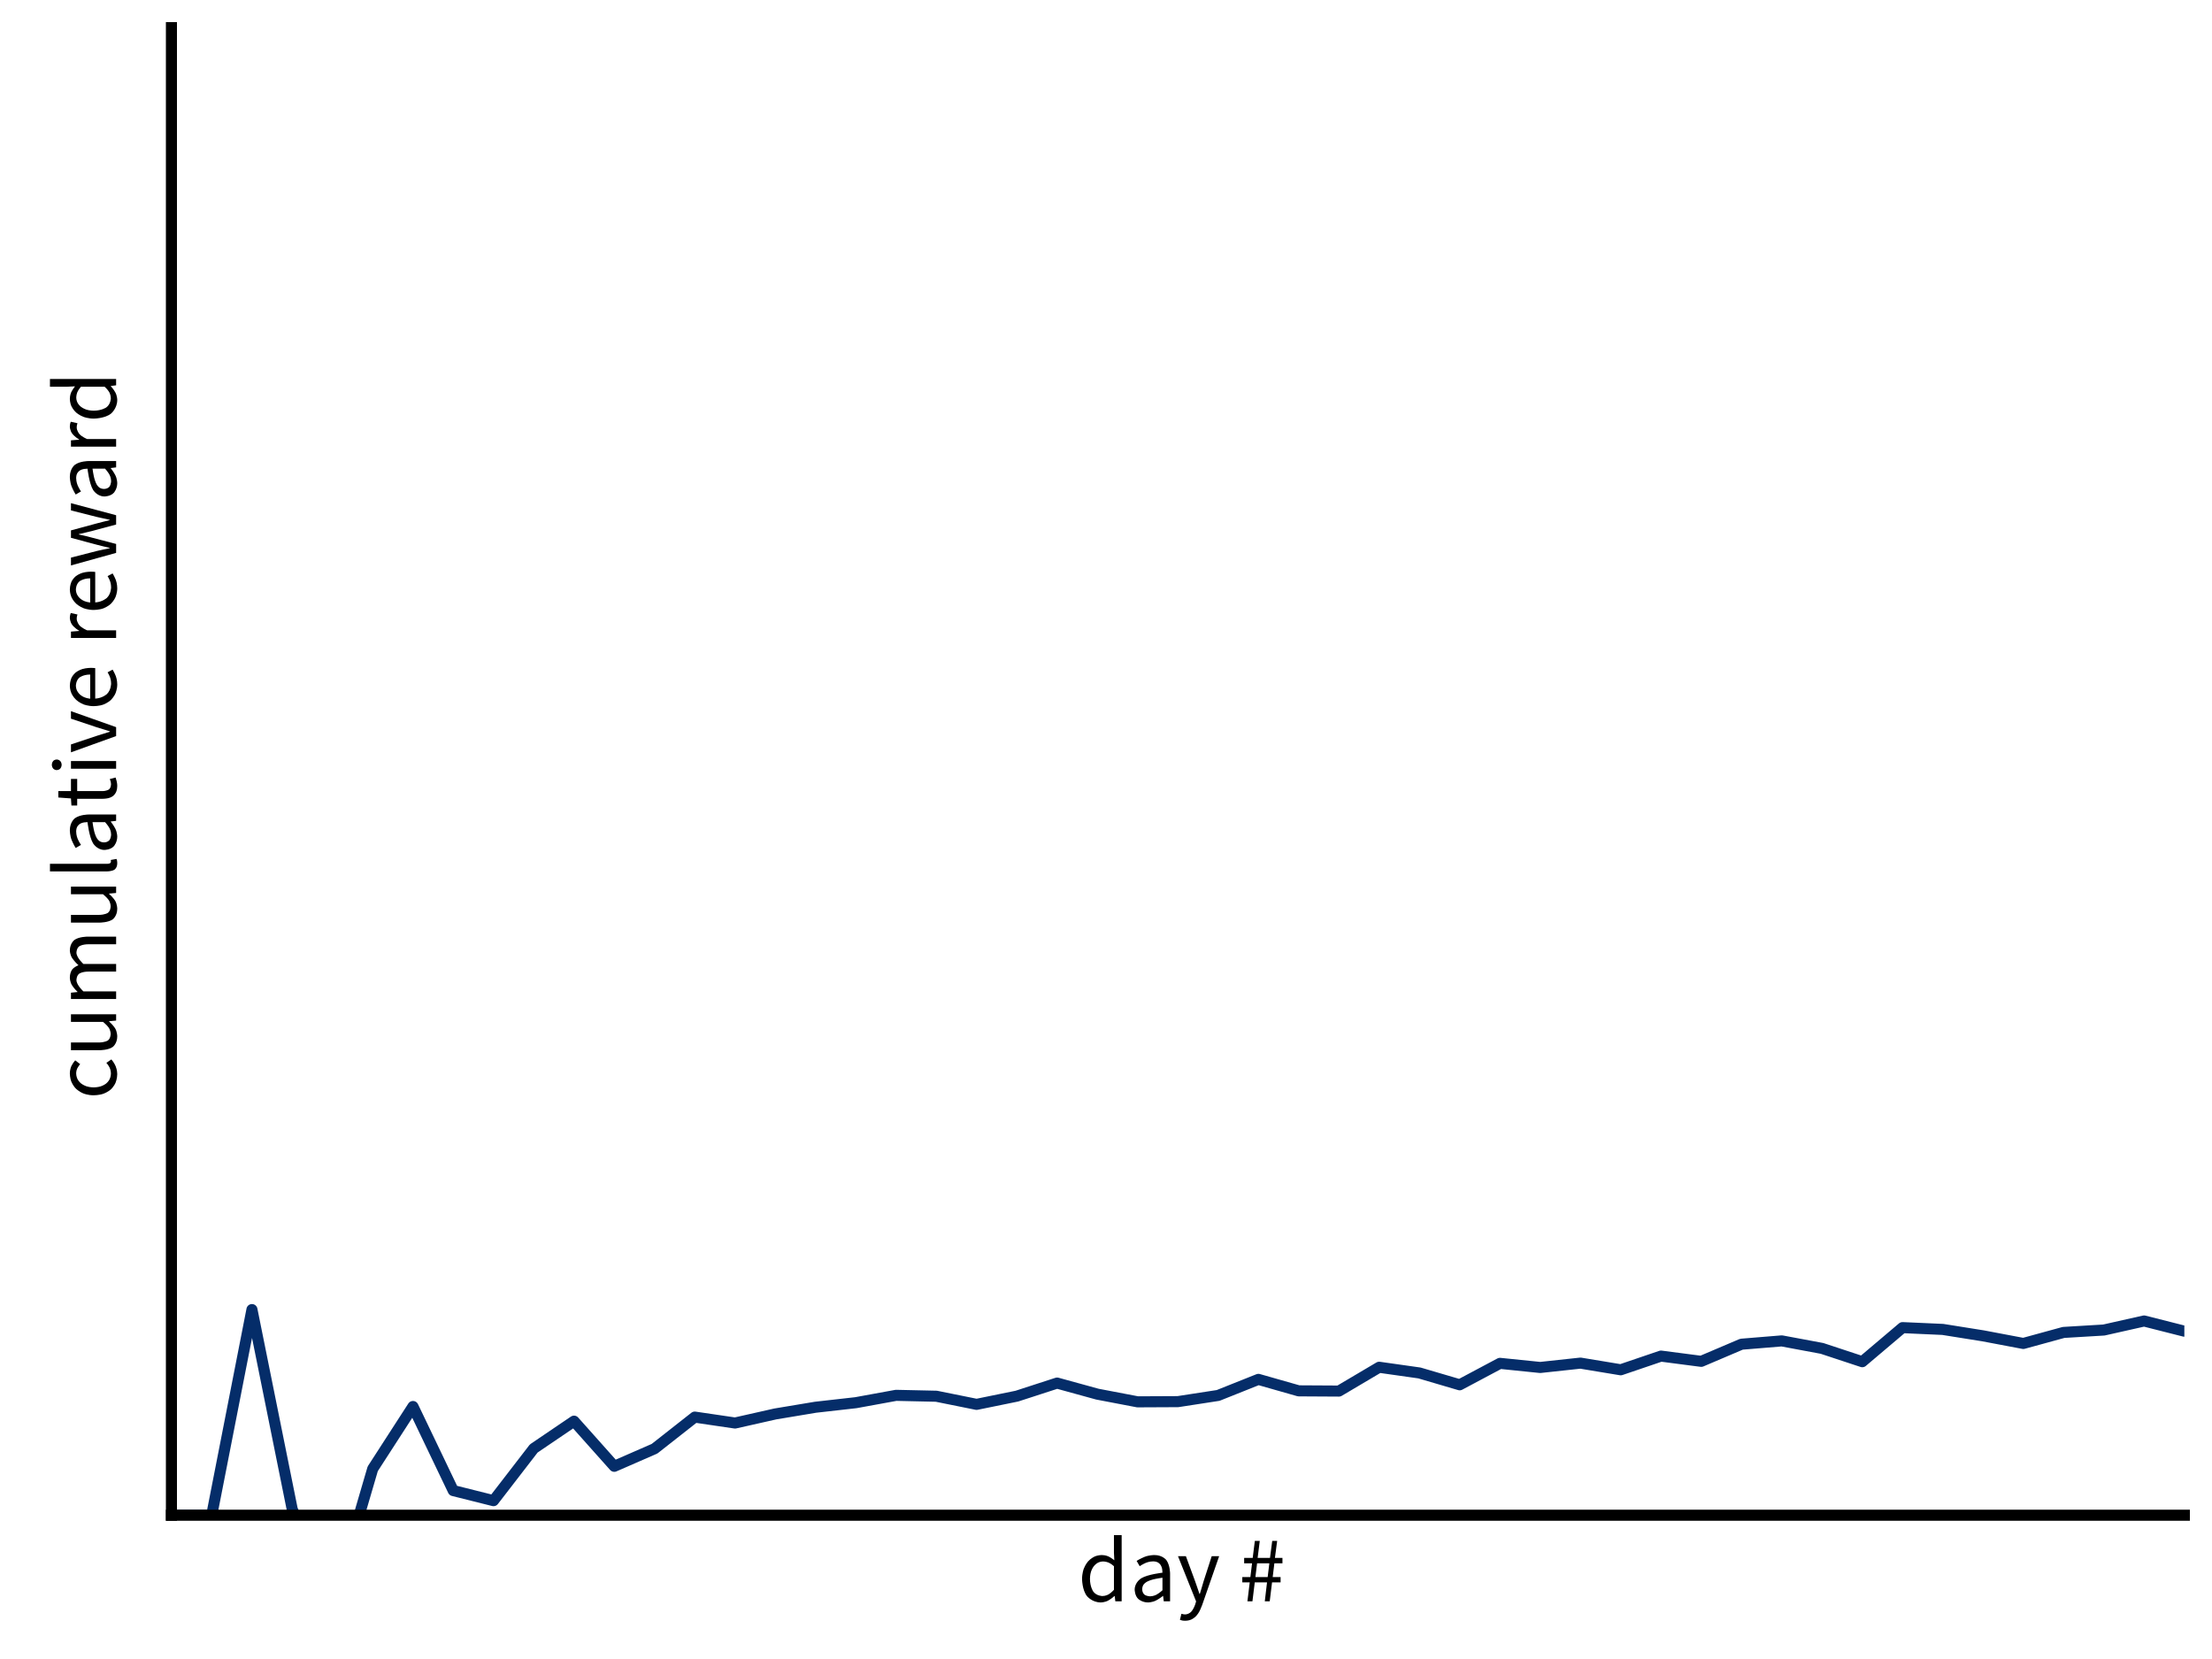
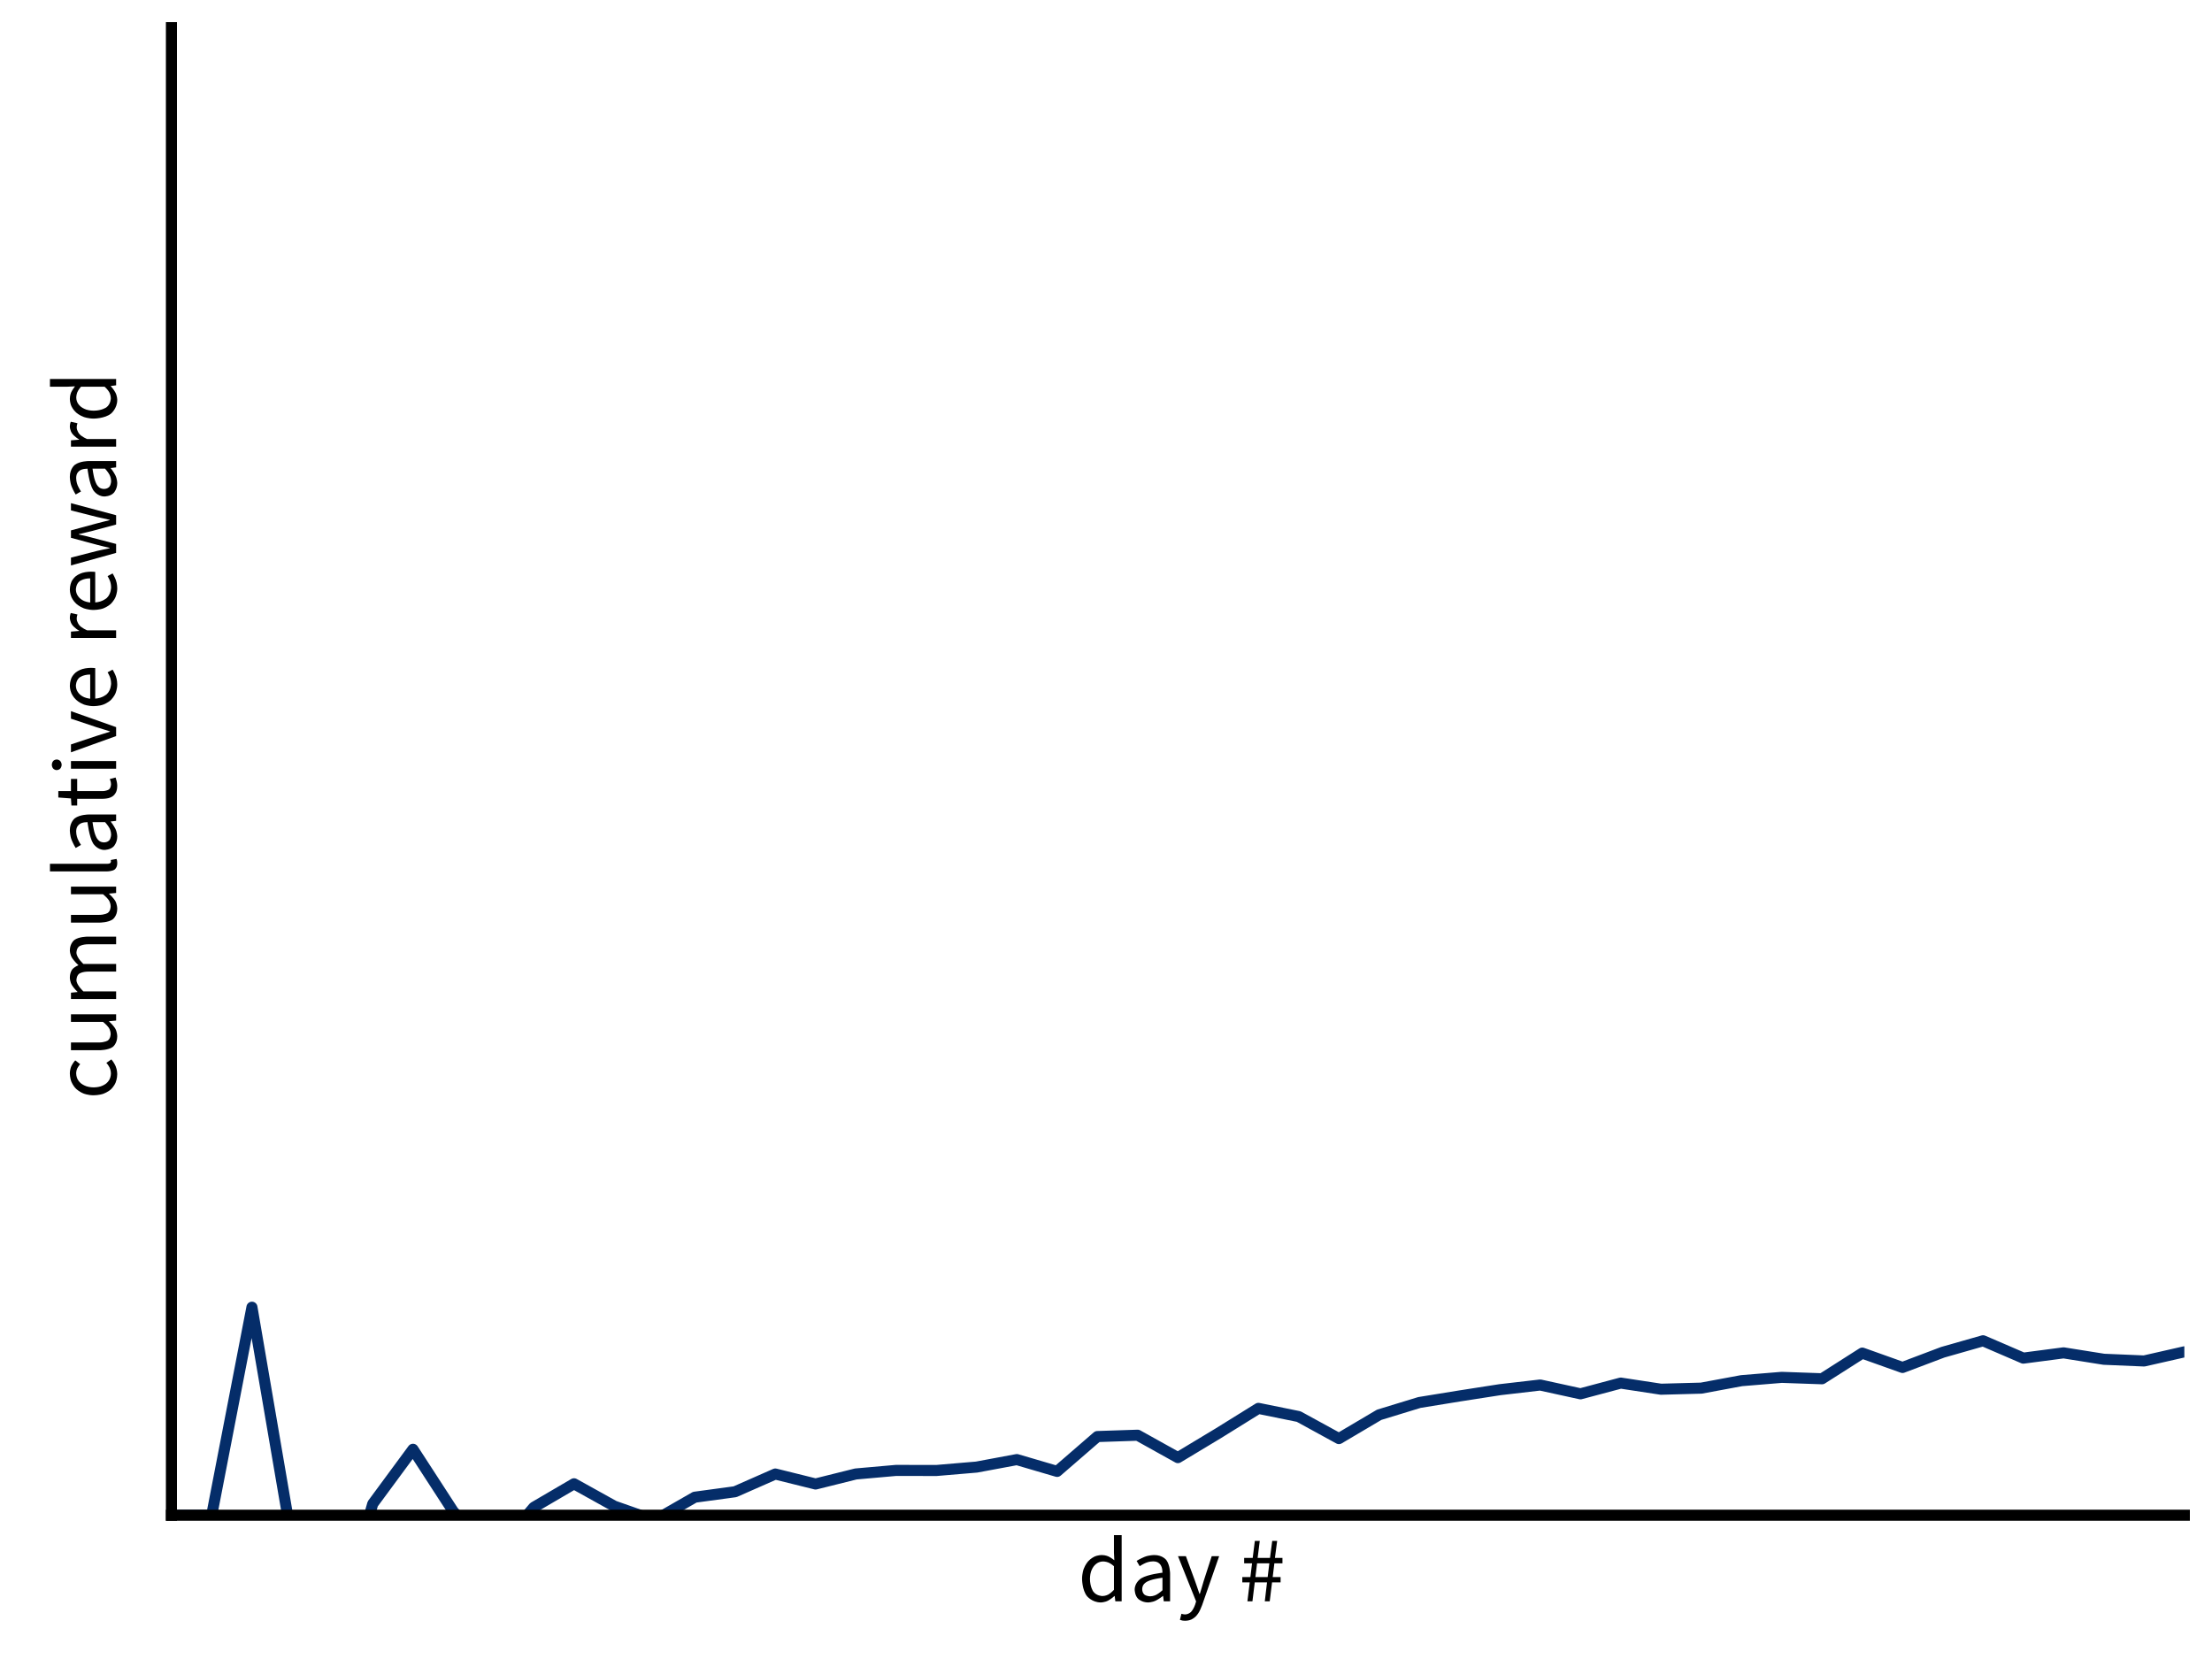
<svg xmlns="http://www.w3.org/2000/svg" height="600" stroke-opacity="1" viewBox="0.0 0.0 800.0 600.0" font-size="1" width="800" stroke="rgb(0,0,0)" version="1.1">
  <defs />
  <g stroke-linejoin="bevel" stroke-opacity="0.0" fill-opacity="0.0" stroke="rgb(0,0,0)" stroke-width="0.0" fill="rgb(0,0,0)" stroke-linecap="butt" stroke-miterlimit="10.0">
    <path d="M 0,0 v 600 h 800 v -600 Z" />
  </g>
  <g stroke-linejoin="round" stroke-opacity="1.0" fill-opacity="0.0" stroke="rgb(5,45,105)" stroke-width="4" fill="rgb(0,0,0)" stroke-linecap="round" stroke-miterlimit="10.0">
    <defs>
      <clipPath id="myClip1">
        <path d="M 62,10 v 538 h 728 v -538 Z" />
      </clipPath>
    </defs>
    <g clip-path="url(#myClip1)">
-       <path d="M 62,548 h 14.56 l 14.56,-74.373 l 14.56,72.189 l 14.56,35.153 l 14.56,-49.754 l 14.56,-22.534 l 14.56,30.405 l 14.56,3.648 l 14.56,-18.878 l 14.56,-9.875 l 14.56,16.328 l 14.56,-6.356 l 14.56,-11.441 l 14.56,2.141 l 14.56,-3.279 l 14.56,-2.426 l 14.56,-1.646 l 14.56,-2.658 l 14.56,0.323 l 14.56,2.94 l 14.56,-2.975 l 14.56,-4.724 l 14.56,4.003 l 14.56,2.781 l 14.56,-0.07 l 14.56,-2.244 l 14.56,-5.808 l 14.56,4.148 l 14.56,0.083 l 14.56,-8.613 l 14.56,2.061 l 14.56,4.28 l 14.56,-7.753 l 14.56,1.488 l 14.56,-1.571 l 14.56,2.408 l 14.56,-4.95 l 14.56,1.896 l 14.56,-6.198 l 14.56,-1.197 l 14.56,2.717 l 14.56,4.81 l 14.56,-12.326 l 14.56,0.651 l 14.56,2.321 l 14.56,2.755 l 14.56,-3.987 l 14.56,-0.869 l 14.56,-3.274 l 14.56,3.693 " />
+       <path d="M 62,548 h 14.56 l 14.56,-75.228 l 14.56,85.063 l 14.56,37.09 l 14.56,-51.027 l 14.56,-19.745 l 14.56,22.44 l 14.56,15.753 l 14.56,-17.197 l 14.56,-8.519 l 14.56,8.091 l 14.56,5.114 l 14.56,-8.352 l 14.56,-1.974 l 14.56,-6.413 l 14.56,3.61 l 14.56,-3.626 l 14.56,-1.288 l 14.56,0.032 l 14.56,-1.235 l 14.56,-2.712 l 14.56,4.274 l 14.56,-12.603 l 14.56,-0.484 l 14.56,8.105 l 14.56,-8.767 l 14.56,-9.046 l 14.56,2.959 l 14.56,7.971 l 14.56,-8.608 l 14.56,-4.452 l 14.56,-2.365 l 14.56,-2.265 l 14.56,-1.687 l 14.56,3.185 l 14.56,-3.882 l 14.56,2.217 l 14.56,-0.39 l 14.56,-2.703 l 14.56,-1.197 l 14.56,0.511 l 14.56,-9.283 l 14.56,5.194 l 14.56,-5.504 l 14.56,-4.148 l 14.56,6.276 l 14.56,-1.905 l 14.56,2.316 l 14.56,0.616 l 14.56,-3.306 " />
    </g>
  </g>
  <g stroke-linejoin="bevel" stroke-opacity="0.0" fill-opacity="1.0" stroke="rgb(0,0,0)" stroke-width="0.0" fill="rgb(0,0,0)" stroke-linecap="butt" stroke-miterlimit="10.0">
    <path d="M 42,397.672 ZM 33.865,396.126 c -2.05,0 -3.647,-0.639 -3.647 -0.639c -1.597,-0.639 -2.706,-1.714 -2.706 -1.714c -1.109,-1.076 -1.681,-2.504 -1.681 -2.504c -0.571,-1.429 -0.571,-3.008 -0.571 -3.008c -0,-1.613 0.588,-2.773 0.588 -2.773c 0.588,-1.16 1.361,-2 1.361 -2l 1.782,1.378 c -0.639,0.74 -1.042,1.529 -1.042 1.529c -0.403,0.79 -0.403,1.765 -0.403 1.765c 0,1.109 0.454,2.05 0.454 2.05c 0.454,0.941 1.294,1.613 1.294 1.613c 0.84,0.672 2,1.059 2 1.059c 1.16,0.387 2.571,0.387 2.571 0.387c 1.412,-0 2.555,-0.37 2.555 -0.37c 1.143,-0.37 1.966,-1.025 1.966 -1.025c 0.824,-0.655 1.277,-1.597 1.277 -1.597c 0.454,-0.941 0.454,-2.05 0.454 -2.05c -0,-1.177 -0.487,-2.135 -0.487 -2.135c -0.487,-0.958 -1.16,-1.698 -1.16 -1.698l 1.815,-1.244 c 0.975,1.109 1.546,2.471 1.546 2.471c 0.571,1.361 0.571,2.84 0.571 2.84c 0,1.613 -0.571,3.025 -0.571 3.025c -0.571,1.412 -1.664,2.437 -1.664 2.437c -1.092,1.025 -2.689,1.613 -2.689 1.613c -1.597,0.588 -3.613,0.588 -3.613 0.588ZM 42,382.344 ZM 25.664,379.824 l -0,-2.79 l 9.983,-0 c 2.319,-0 3.345,-0.723 3.345 -0.723c 1.025,-0.723 1.025,-2.336 1.025 -2.336c -0,-1.277 -0.655,-2.252 -0.655 -2.252c -0.655,-0.975 -2.101,-2.151 -2.101 -2.151l -11.597,0 l -0,-2.756 l 16.336,-0 l 0,2.286 l -2.555,0.235 l 0,0.101 c 1.345,1.143 2.151,2.403 2.151 2.403c 0.807,1.26 0.807,2.975 0.807 2.975c 0,2.622 -1.613,3.815 -1.613 3.815c -1.613,1.193 -4.773,1.193 -4.773 1.193l -10.353,0 ZM 42,364.059 ZM 25.664,361.303 l -0,-2.286 l 2.353,-0.235 l -0,-0.101 c -1.177,-1.076 -1.966,-2.336 -1.966 -2.336c -0.79,-1.26 -0.79,-2.74 -0.79 -2.74c -0,-1.882 0.824,-2.941 0.824 -2.941c 0.824,-1.059 2.303,-1.563 2.303 -1.563c -1.412,-1.277 -2.269,-2.571 -2.269 -2.571c -0.857,-1.294 -0.857,-2.807 -0.857 -2.807c -0,-2.521 1.613,-3.748 1.613 -3.748c 1.613,-1.227 4.773,-1.227 4.773 -1.227l 10.353,-0 l 0,2.756 l -9.983,0 c -2.319,0 -3.345,0.74 -3.345 0.74c -1.025,0.74 -1.025,2.286 -1.025 2.286c 0,1.849 2.521,4.101 2.521 4.101l 11.832,-0 l 0,2.756 l -9.983,0 c -2.319,0 -3.345,0.74 -3.345 0.74c -1.025,0.74 -1.025,2.319 -1.025 2.319c 0,1.849 2.521,4.101 2.521 4.101l 11.832,-0 l 0,2.756 l -16.336,0 ZM 42,336.193 ZM 25.664,333.672 l -0,-2.79 l 9.983,-0 c 2.319,-0 3.345,-0.723 3.345 -0.723c 1.025,-0.723 1.025,-2.336 1.025 -2.336c -0,-1.277 -0.655,-2.252 -0.655 -2.252c -0.655,-0.975 -2.101,-2.151 -2.101 -2.151l -11.597,0 l -0,-2.756 l 16.336,-0 l 0,2.286 l -2.555,0.235 l 0,0.101 c 1.345,1.143 2.151,2.403 2.151 2.403c 0.807,1.26 0.807,2.975 0.807 2.975c 0,2.622 -1.613,3.815 -1.613 3.815c -1.613,1.193 -4.773,1.193 -4.773 1.193l -10.353,0 ZM 42,317.908 ZM 18.067,315.151 l -0,-2.756 l 20.84,-0 c 0.672,-0 0.941,-0.235 0.941 -0.235c 0.269,-0.235 0.269,-0.538 0.269 -0.538l -0,-0.252 c 0,0 -0.067,-0.353 -0.067 -0.353l 2.084,-0.37 c 0.135,0.269 0.202,0.639 0.202 0.639c 0.067,0.37 0.067,0.941 0.067 0.941c 0,1.58 -0.941,2.252 -0.941 2.252c -0.941,0.672 -2.756,0.672 -2.756 0.672l -20.639,0 ZM 42,309.336 ZM 37.765,307.387 c -2.689,0 -4.118,-2.403 -4.118 -2.403c -1.429,-2.403 -2,-7.647 -2 -7.647c -0.773,0 -1.513,0.151 -1.513 0.151c -0.74,0.151 -1.311,0.538 -1.311 0.538c -0.571,0.387 -0.924,1.025 -0.924 1.025c -0.353,0.639 -0.353,1.647 -0.353 1.647c 0,1.445 0.538,2.672 0.538 2.672c 0.538,1.227 1.21,2.202 1.21 2.202l -1.916,1.109 c -0.74,-1.143 -1.429,-2.79 -1.429 -2.79c -0.689,-1.647 -0.689,-3.63 -0.689 -3.63c -0,-2.992 1.832,-4.336 1.832 -4.336c 1.832,-1.345 4.891,-1.345 4.891 -1.345l 10.017,-0 l 0,2.286 l -1.95,0.235 l 0,0.067 c 0.975,1.177 1.664,2.538 1.664 2.538c 0.689,1.361 0.689,2.874 0.689 2.874c 0,2.084 -1.21,3.445 -1.21 3.445c -1.21,1.361 -3.429,1.361 -3.429 1.361ZM 37.765,307.387 ZM 37.563,304.664 c 1.412,-0 2.017,-0.824 2.017 -0.824c 0.605,-0.824 0.605,-2.034 0.605 -2.034c -0,-1.177 -0.555,-2.235 -0.555 -2.235c -0.555,-1.059 -1.63,-2.235 -1.63 -2.235l -4.538,0 c 0.269,2.05 0.639,3.462 0.639 3.462c 0.37,1.412 0.874,2.269 0.874 2.269c 0.504,0.857 1.16,1.227 1.16 1.227c 0.655,0.37 1.429,0.37 1.429 0.37ZM 42,292.126 ZM 27.916,288.899 l 0,2.42 l -2.084,0 l -0.168,-2.555 l -4.571,-0.336 l -0,-2.319 l 4.571,-0 l -0,-4.403 l 2.252,-0 l 0,4.403 l 9.076,-0 c 1.513,-0 2.336,-0.555 2.336 -0.555c 0.824,-0.555 0.824,-1.966 0.824 -1.966c -0,-0.437 -0.135,-0.941 -0.135 -0.941c -0.135,-0.504 -0.302,-0.908 -0.302 -0.908l 2.084,-0.538 c 0.235,0.672 0.42,1.462 0.42 1.462c 0.185,0.79 0.185,1.563 0.185 1.563c 0,1.311 -0.403,2.202 -0.403 2.202c -0.403,0.891 -1.109,1.445 -1.109 1.445c -0.706,0.555 -1.714,0.79 -1.714 0.79c -1.008,0.235 -2.219,0.235 -2.219 0.235l -9.042,0 ZM 42,280.765 ZM 22.302,276.597 c 0,0.807 -0.504,1.361 -0.504 1.361c -0.504,0.555 -1.277,0.555 -1.277 0.555c -0.807,0 -1.294,-0.555 -1.294 -0.555c -0.487,-0.555 -0.487,-1.361 -0.487 -1.361c -0,-0.807 0.487,-1.361 0.487 -1.361c 0.487,-0.555 1.294,-0.555 1.294 -0.555c 0.773,-0 1.277,0.555 1.277 0.555c 0.504,0.555 0.504,1.361 0.504 1.361ZM 22.302,276.597 ZM 25.664,278.008 l -0,-2.756 l 16.336,-0 l 0,2.756 l -16.336,0 ZM 42,272.496 ZM 25.664,272.092 l -0,-2.857 l 9.277,-3.092 c 1.21,-0.37 2.42,-0.756 2.42 -0.756c 1.21,-0.387 2.387,-0.756 2.387 -0.756l -0,-0.135 c -1.177,-0.37 -2.387,-0.74 -2.387 -0.74l -2.42,-0.74 l -9.277,-3.092 l -0,-2.723 l 16.336,5.782 l 0,3.227 ZM 42,256.933 ZM 33.865,255.387 c -2.017,0 -3.613,-0.622 -3.613 -0.622c -1.597,-0.622 -2.706,-1.647 -2.706 -1.647c -1.109,-1.025 -1.698,-2.336 -1.698 -2.336c -0.588,-1.311 -0.588,-2.723 -0.588 -2.723c -0,-1.546 0.538,-2.773 0.538 -2.773c 0.538,-1.227 1.546,-2.05 1.546 -2.05c 1.008,-0.824 2.42,-1.26 2.42 -1.26c 1.412,-0.437 3.16,-0.437 3.16 -0.437c 0.908,-0 1.513,0.101 1.513 0.101l 0,11.025 c 2.655,-0.168 4.202,-1.63 4.202 -1.63c 1.546,-1.462 1.546,-3.815 1.546 -3.815c -0,-1.177 -0.353,-2.168 -0.353 -2.168c -0.353,-0.992 -0.924,-1.899 -0.924 -1.899l 1.815,-0.975 c 0.672,1.076 1.177,2.387 1.177 2.387c 0.504,1.311 0.504,2.992 0.504 2.992c 0,1.647 -0.588,3.076 -0.588 3.076c -0.588,1.429 -1.681,2.487 -1.681 2.487c -1.092,1.059 -2.672,1.664 -2.672 1.664c -1.58,0.605 -3.597,0.605 -3.597 0.605ZM 33.865,255.387 ZM 32.622,243.958 c -2.521,0 -3.849,1.059 -3.849 1.059c -1.328,1.059 -1.328,2.975 -1.328 2.975c 0,0.874 0.353,1.664 0.353 1.664c 0.353,0.79 1.008,1.429 1.008 1.429c 0.655,0.639 1.613,1.059 1.613 1.059c 0.958,0.42 2.202,0.555 2.202 0.555l -0,-8.739 ZM 42,233.471 ZM 25.664,230.714 l -0,-2.286 l 2.958,-0.235 l -0,-0.101 c -1.546,-0.84 -2.454,-2.034 -2.454 -2.034c -0.908,-1.193 -0.908,-2.605 -0.908 -2.605c -0,-0.975 0.336,-1.748 0.336 -1.748l 2.42,0.538 c -0.135,0.403 -0.202,0.74 -0.202 0.74c -0.067,0.336 -0.067,0.84 -0.067 0.84c 0,1.042 0.84,2.168 0.84 2.168c 0.84,1.126 2.924,1.966 2.924 1.966l 10.487,-0 l 0,2.756 l -16.336,0 ZM 42,222.143 ZM 33.865,220.597 c -2.017,0 -3.613,-0.622 -3.613 -0.622c -1.597,-0.622 -2.706,-1.647 -2.706 -1.647c -1.109,-1.025 -1.698,-2.336 -1.698 -2.336c -0.588,-1.311 -0.588,-2.723 -0.588 -2.723c -0,-1.546 0.538,-2.773 0.538 -2.773c 0.538,-1.227 1.546,-2.05 1.546 -2.05c 1.008,-0.824 2.42,-1.26 2.42 -1.26c 1.412,-0.437 3.16,-0.437 3.16 -0.437c 0.908,-0 1.513,0.101 1.513 0.101l 0,11.025 c 2.655,-0.168 4.202,-1.63 4.202 -1.63c 1.546,-1.462 1.546,-3.815 1.546 -3.815c -0,-1.177 -0.353,-2.168 -0.353 -2.168c -0.353,-0.992 -0.924,-1.899 -0.924 -1.899l 1.815,-0.975 c 0.672,1.076 1.177,2.387 1.177 2.387c 0.504,1.311 0.504,2.992 0.504 2.992c 0,1.647 -0.588,3.076 -0.588 3.076c -0.588,1.429 -1.681,2.487 -1.681 2.487c -1.092,1.059 -2.672,1.664 -2.672 1.664c -1.58,0.605 -3.597,0.605 -3.597 0.605ZM 33.865,220.597 ZM 32.622,209.168 c -2.521,0 -3.849,1.059 -3.849 1.059c -1.328,1.059 -1.328,2.975 -1.328 2.975c 0,0.874 0.353,1.664 0.353 1.664c 0.353,0.79 1.008,1.429 1.008 1.429c 0.655,0.639 1.613,1.059 1.613 1.059c 0.958,0.42 2.202,0.555 2.202 0.555l -0,-8.739 ZM 42,205.303 ZM 25.664,204.496 l -0,-2.824 l 9.445,-2.42 c 1.177,-0.269 2.286,-0.504 2.286 -0.504c 1.109,-0.235 2.252,-0.471 2.252 -0.471l -0,-0.135 c -1.143,-0.269 -2.269,-0.538 -2.269 -0.538c -1.126,-0.269 -2.269,-0.571 -2.269 -0.571l -9.445,-2.521 l -0,-2.689 l 9.445,-2.555 c 1.177,-0.302 2.286,-0.588 2.286 -0.588c 1.109,-0.286 2.252,-0.555 2.252 -0.555l -0,-0.135 c -1.143,-0.269 -2.252,-0.504 -2.252 -0.504c -1.109,-0.235 -2.286,-0.504 -2.286 -0.504l -9.445,-2.387 l -0,-2.622 l 16.336,4.37 l 0,3.361 l -8.773,2.353 c -1.177,0.302 -2.319,0.555 -2.319 0.555c -1.143,0.252 -2.387,0.555 -2.387 0.555l 0,0.135 c 1.244,0.269 2.403,0.538 2.403 0.538c 1.16,0.269 2.336,0.605 2.336 0.605l 8.739,2.286 l 0,3.227 ZM 42,181.504 ZM 37.765,179.555 c -2.689,0 -4.118,-2.403 -4.118 -2.403c -1.429,-2.403 -2,-7.647 -2 -7.647c -0.773,0 -1.513,0.151 -1.513 0.151c -0.74,0.151 -1.311,0.538 -1.311 0.538c -0.571,0.387 -0.924,1.025 -0.924 1.025c -0.353,0.639 -0.353,1.647 -0.353 1.647c 0,1.445 0.538,2.672 0.538 2.672c 0.538,1.227 1.21,2.202 1.21 2.202l -1.916,1.109 c -0.74,-1.143 -1.429,-2.79 -1.429 -2.79c -0.689,-1.647 -0.689,-3.63 -0.689 -3.63c -0,-2.992 1.832,-4.336 1.832 -4.336c 1.832,-1.345 4.891,-1.345 4.891 -1.345l 10.017,-0 l 0,2.286 l -1.95,0.235 l 0,0.067 c 0.975,1.177 1.664,2.538 1.664 2.538c 0.689,1.361 0.689,2.874 0.689 2.874c 0,2.084 -1.21,3.445 -1.21 3.445c -1.21,1.361 -3.429,1.361 -3.429 1.361ZM 37.765,179.555 ZM 37.563,176.832 c 1.412,-0 2.017,-0.824 2.017 -0.824c 0.605,-0.824 0.605,-2.034 0.605 -2.034c -0,-1.177 -0.555,-2.235 -0.555 -2.235c -0.555,-1.059 -1.63,-2.235 -1.63 -2.235l -4.538,0 c 0.269,2.05 0.639,3.462 0.639 3.462c 0.37,1.412 0.874,2.269 0.874 2.269c 0.504,0.857 1.16,1.227 1.16 1.227c 0.655,0.37 1.429,0.37 1.429 0.37ZM 42,164.294 ZM 25.664,161.538 l -0,-2.286 l 2.958,-0.235 l -0,-0.101 c -1.546,-0.84 -2.454,-2.034 -2.454 -2.034c -0.908,-1.193 -0.908,-2.605 -0.908 -2.605c -0,-0.975 0.336,-1.748 0.336 -1.748l 2.42,0.538 c -0.135,0.403 -0.202,0.74 -0.202 0.74c -0.067,0.336 -0.067,0.84 -0.067 0.84c 0,1.042 0.84,2.168 0.84 2.168c 0.84,1.126 2.924,1.966 2.924 1.966l 10.487,-0 l 0,2.756 l -16.336,0 ZM 42,152.966 ZM 33.865,151.387 c -1.983,0 -3.58,-0.588 -3.58 -0.588c -1.597,-0.588 -2.706,-1.563 -2.706 -1.563c -1.109,-0.975 -1.714,-2.252 -1.714 -2.252c -0.605,-1.277 -0.605,-2.689 -0.605 -2.689c -0,-1.412 0.504,-2.454 0.504 -2.454c 0.504,-1.042 1.378,-2.118 1.378 -2.118l -2.79,0.135 l -6.286,0 l -0,-2.79 l 23.933,-0 l 0,2.286 l -1.916,0.235 l 0,0.101 c 0.941,0.975 1.63,2.235 1.63 2.235c 0.689,1.26 0.689,2.706 0.689 2.706c 0,3.092 -2.219,4.924 -2.219 4.924c -2.219,1.832 -6.319,1.832 -6.319 1.832ZM 33.865,151.387 ZM 33.832,148.529 c 2.958,-0 4.605,-1.177 4.605 -1.177c 1.647,-1.177 1.647,-3.328 1.647 -3.328c -0,-1.143 -0.555,-2.151 -0.555 -2.151c -0.555,-1.008 -1.698,-2.017 -1.698 -2.017l -8.538,0 c -0.941,1.042 -1.328,2 -1.328 2c -0.387,0.958 -0.387,1.966 -0.387 1.966c 0,0.975 0.454,1.832 0.454 1.832c 0.454,0.857 1.277,1.496 1.277 1.496c 0.824,0.639 1.966,1.008 1.966 1.008c 1.143,0.37 2.555,0.37 2.555 0.37Z" />
  </g>
  <g stroke-linejoin="miter" stroke-opacity="1.0" fill-opacity="0.0" stroke="rgb(0,0,0)" stroke-width="4" fill="rgb(0,0,0)" stroke-linecap="square" stroke-miterlimit="10.0">
    <path d="M 62,548 v -538 " />
  </g>
  <g stroke-linejoin="miter" stroke-opacity="1.0" fill-opacity="0.0" stroke="rgb(0,0,0)" stroke-width="4" fill="rgb(0,0,0)" stroke-linecap="square" stroke-miterlimit="10.0">
    <path d="M 62,548 h 728 " />
  </g>
  <g stroke-linejoin="bevel" stroke-opacity="0.0" fill-opacity="1.0" stroke="rgb(0,0,0)" stroke-width="0.0" fill="rgb(0,0,0)" stroke-linecap="butt" stroke-miterlimit="10.0">
    <path d="M 389.765,579.143 ZM 391.344,571.008 c 0,-1.983 0.588,-3.58 0.588 -3.58c 0.588,-1.597 1.563,-2.706 1.563 -2.706c 0.975,-1.109 2.252,-1.714 2.252 -1.714c 1.277,-0.605 2.689,-0.605 2.689 -0.605c 1.412,0 2.454,0.504 2.454 0.504c 1.042,0.504 2.118,1.378 2.118 1.378l -0.135,-2.79 v -6.286 h 2.79 v 23.933 h -2.286 l -0.235,-1.916 h -0.101 c -0.975,0.941 -2.235,1.63 -2.235 1.63c -1.26,0.689 -2.706,0.689 -2.706 0.689c -3.092,-0 -4.924,-2.219 -4.924 -2.219c -1.832,-2.219 -1.832,-6.319 -1.832 -6.319ZM 391.344,571.008 ZM 394.202,570.975 c 0,2.958 1.177,4.605 1.177 4.605c 1.177,1.647 3.328,1.647 3.328 1.647c 1.143,0 2.151,-0.555 2.151 -0.555c 1.008,-0.555 2.017,-1.698 2.017 -1.698v -8.538 c -1.042,-0.941 -2,-1.328 -2 -1.328c -0.958,-0.387 -1.966,-0.387 -1.966 -0.387c -0.975,-0 -1.832,0.454 -1.832 0.454c -0.857,0.454 -1.496,1.277 -1.496 1.277c -0.639,0.824 -1.008,1.966 -1.008 1.966c -0.37,1.143 -0.37,2.555 -0.37 2.555ZM 408.42,579.143 ZM 410.37,574.908 c 0,-2.689 2.403,-4.118 2.403 -4.118c 2.403,-1.429 7.647,-2 7.647 -2c 0,-0.773 -0.151,-1.513 -0.151 -1.513c -0.151,-0.74 -0.538,-1.311 -0.538 -1.311c -0.387,-0.571 -1.025,-0.924 -1.025 -0.924c -0.639,-0.353 -1.647,-0.353 -1.647 -0.353c -1.445,-0 -2.672,0.538 -2.672 0.538c -1.227,0.538 -2.202,1.21 -2.202 1.21l -1.109,-1.916 c 1.143,-0.74 2.79,-1.429 2.79 -1.429c 1.647,-0.689 3.63,-0.689 3.63 -0.689c 2.992,0 4.336,1.832 4.336 1.832c 1.345,1.832 1.345,4.891 1.345 4.891v 10.017 h -2.286 l -0.235,-1.95 h -0.067 c -1.177,0.975 -2.538,1.664 -2.538 1.664c -1.361,0.689 -2.874,0.689 -2.874 0.689c -2.084,-0 -3.445,-1.21 -3.445 -1.21c -1.361,-1.21 -1.361,-3.429 -1.361 -3.429ZM 410.37,574.908 ZM 413.092,574.706 c 0,1.412 0.824,2.017 0.824 2.017c 0.824,0.605 2.034,0.605 2.034 0.605c 1.177,0 2.235,-0.555 2.235 -0.555c 1.059,-0.555 2.235,-1.63 2.235 -1.63v -4.538 c -2.05,0.269 -3.462,0.639 -3.462 0.639c -1.412,0.37 -2.269,0.874 -2.269 0.874c -0.857,0.504 -1.227,1.16 -1.227 1.16c -0.37,0.655 -0.37,1.429 -0.37 1.429ZM 425.63,579.143 ZM 427.277,583.647 l 0.605,0.151 c 0,0 0.639,0.084 0.639 0.084c 1.412,0 2.303,-0.992 2.303 -0.992c 0.891,-0.992 1.395,-2.504 1.395 -2.504l 0.37,-1.21 l -6.555,-16.37 h 2.857 l 3.328,9.042 c 0.37,1.076 0.79,2.269 0.79 2.269c 0.42,1.193 0.79,2.336 0.79 2.336h 0.135 c 0.37,-1.109 0.706,-2.319 0.706 -2.319c 0.336,-1.21 0.672,-2.286 0.672 -2.286l 2.924,-9.042 h 2.689 l -6.151,17.681 c -0.437,1.21 -0.975,2.252 -0.975 2.252c -0.538,1.042 -1.277,1.798 -1.277 1.798c -0.74,0.756 -1.681,1.193 -1.681 1.193c -0.941,0.437 -2.185,0.437 -2.185 0.437c -0.571,-0 -1.042,-0.084 -1.042 -0.084c -0.471,-0.084 -0.874,-0.252 -0.874 -0.252l 0.538,-2.185 h 0 ZM 448.118,579.143 ZM 451.983,572.286 h -2.689 v -1.916 h 2.924 l 0.605,-4.975 h -2.857 v -1.95 h 3.092 l 0.773,-6.151 h 1.782 l -0.773,6.151 h 4.471 l 0.807,-6.151 h 1.782 l -0.807,6.151 h 2.723 v 1.95 h -2.924 l -0.605,4.975 h 2.857 v 1.916 h -3.092 l -0.84,6.857 h -1.782 l 0.807,-6.857 h -4.437 l -0.84,6.857 h -1.815 ZM 451.983,572.286 ZM 458.471,570.37 l 0.605,-4.975 h -4.437 l -0.605,4.975 h 4.437 Z" />
  </g>
</svg>
